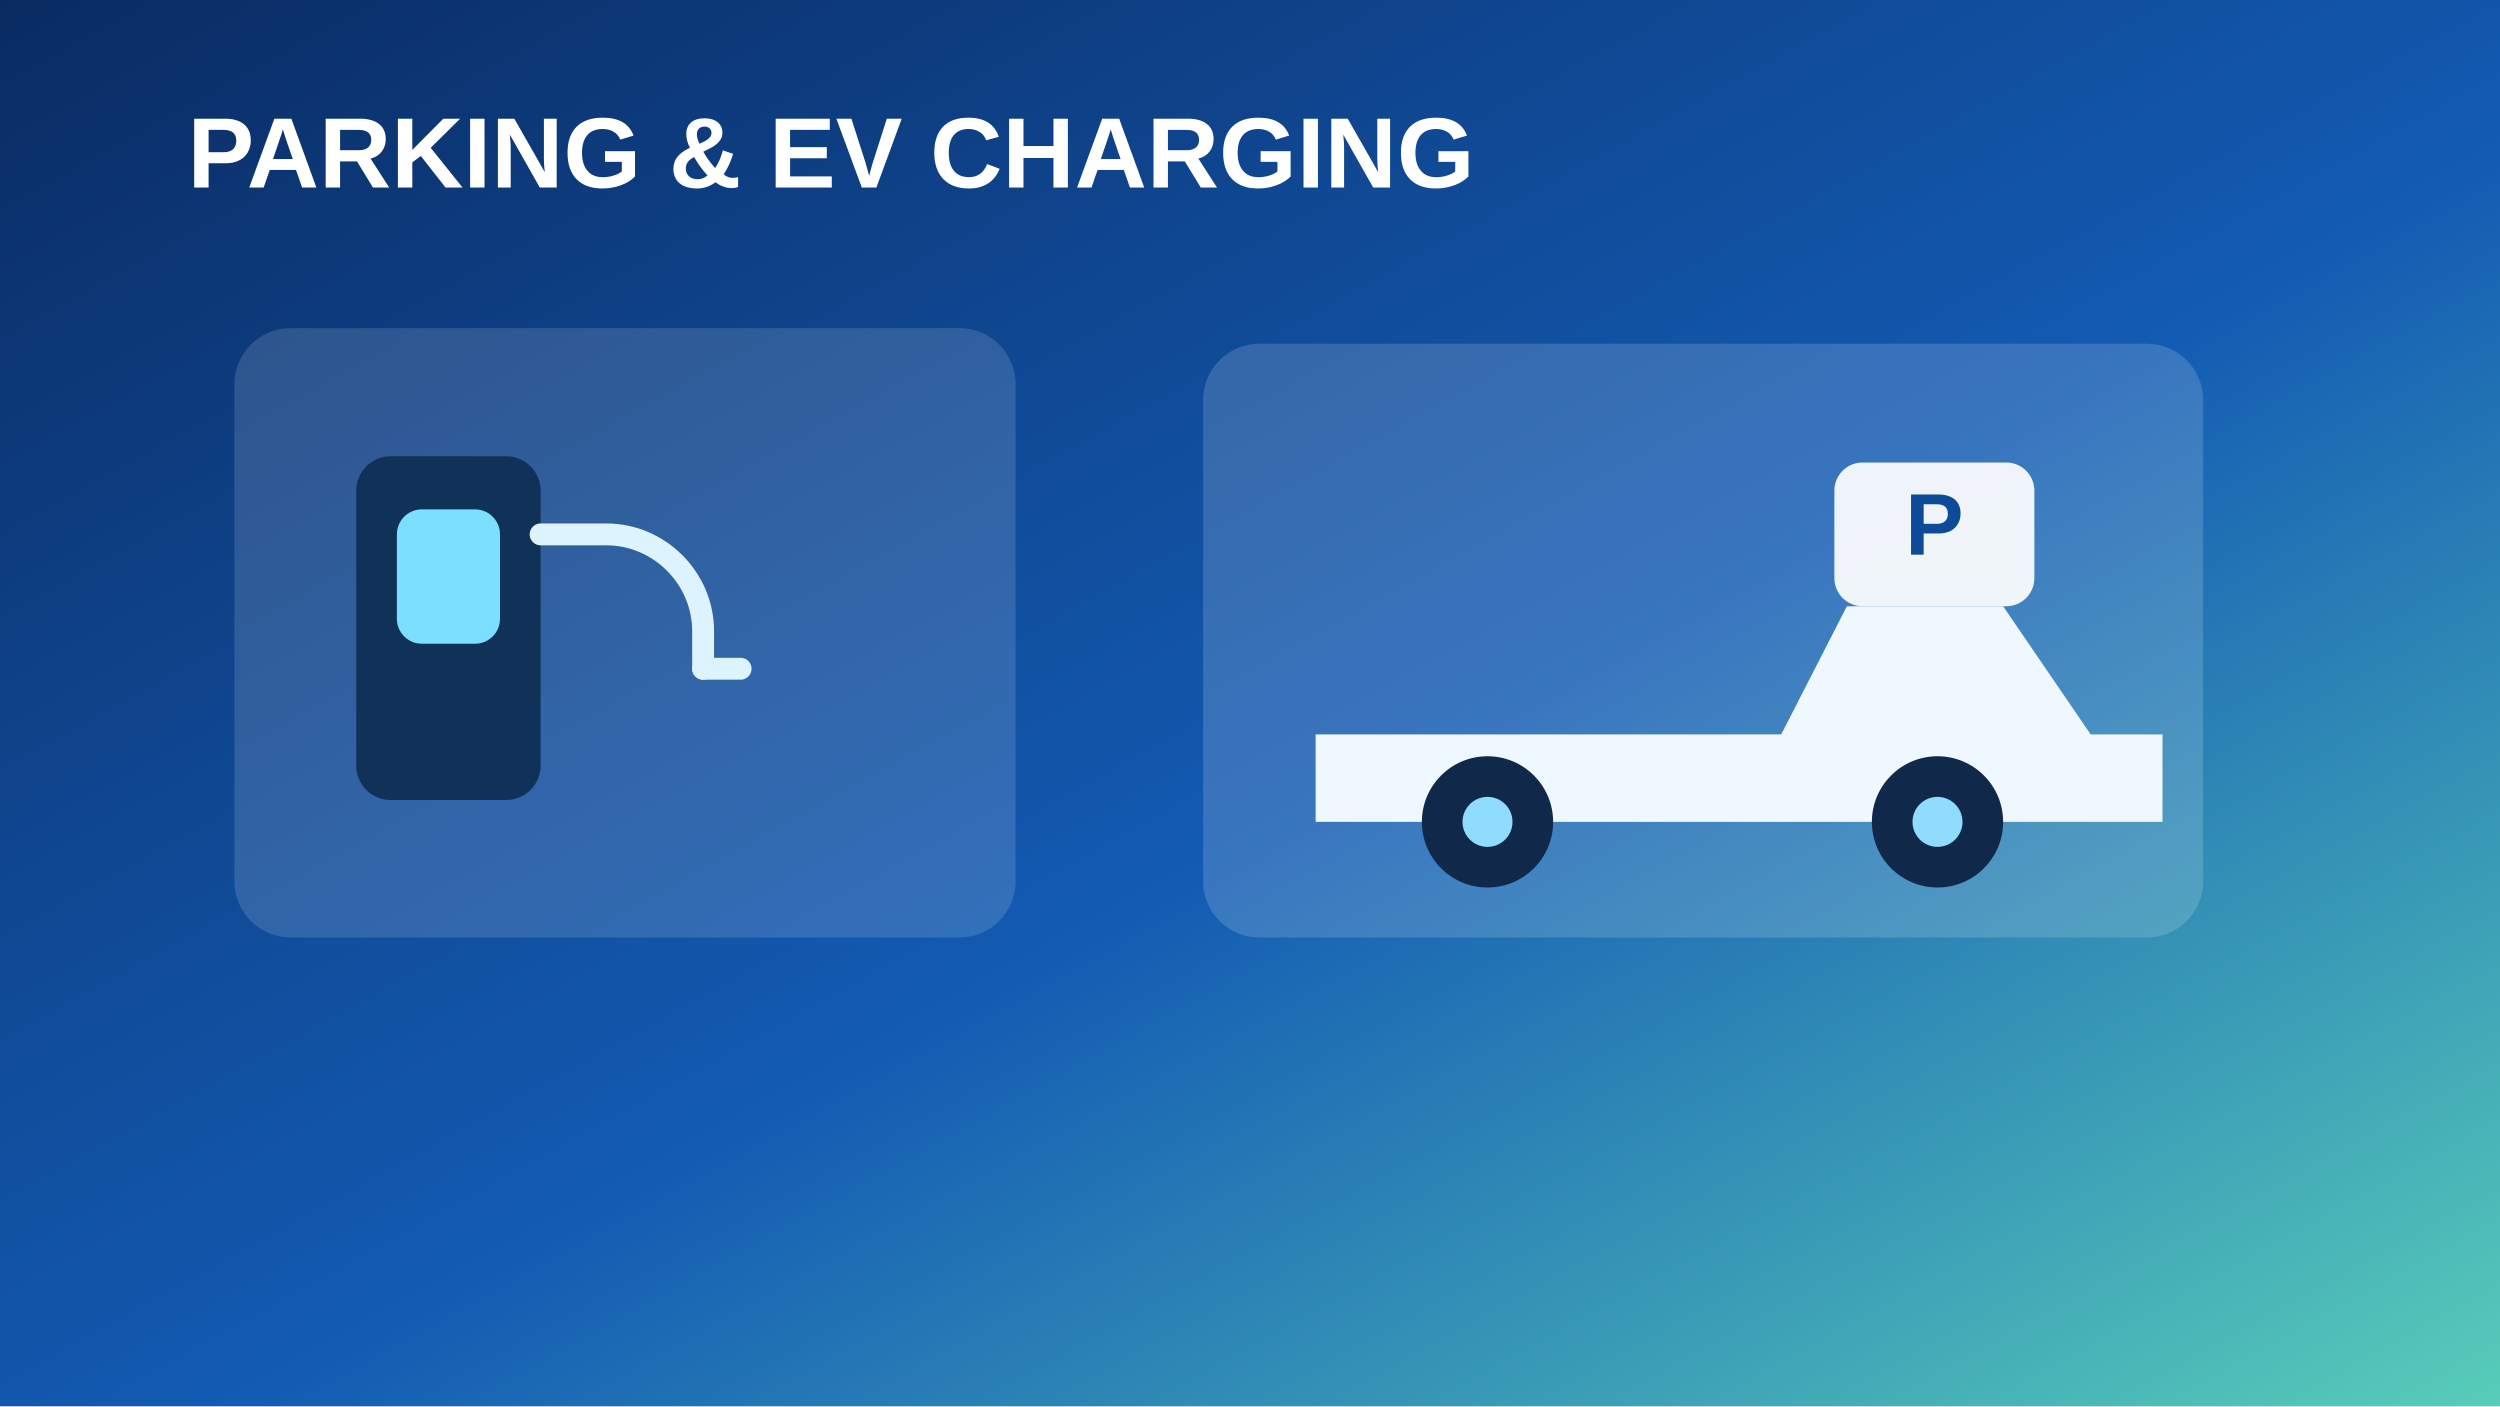
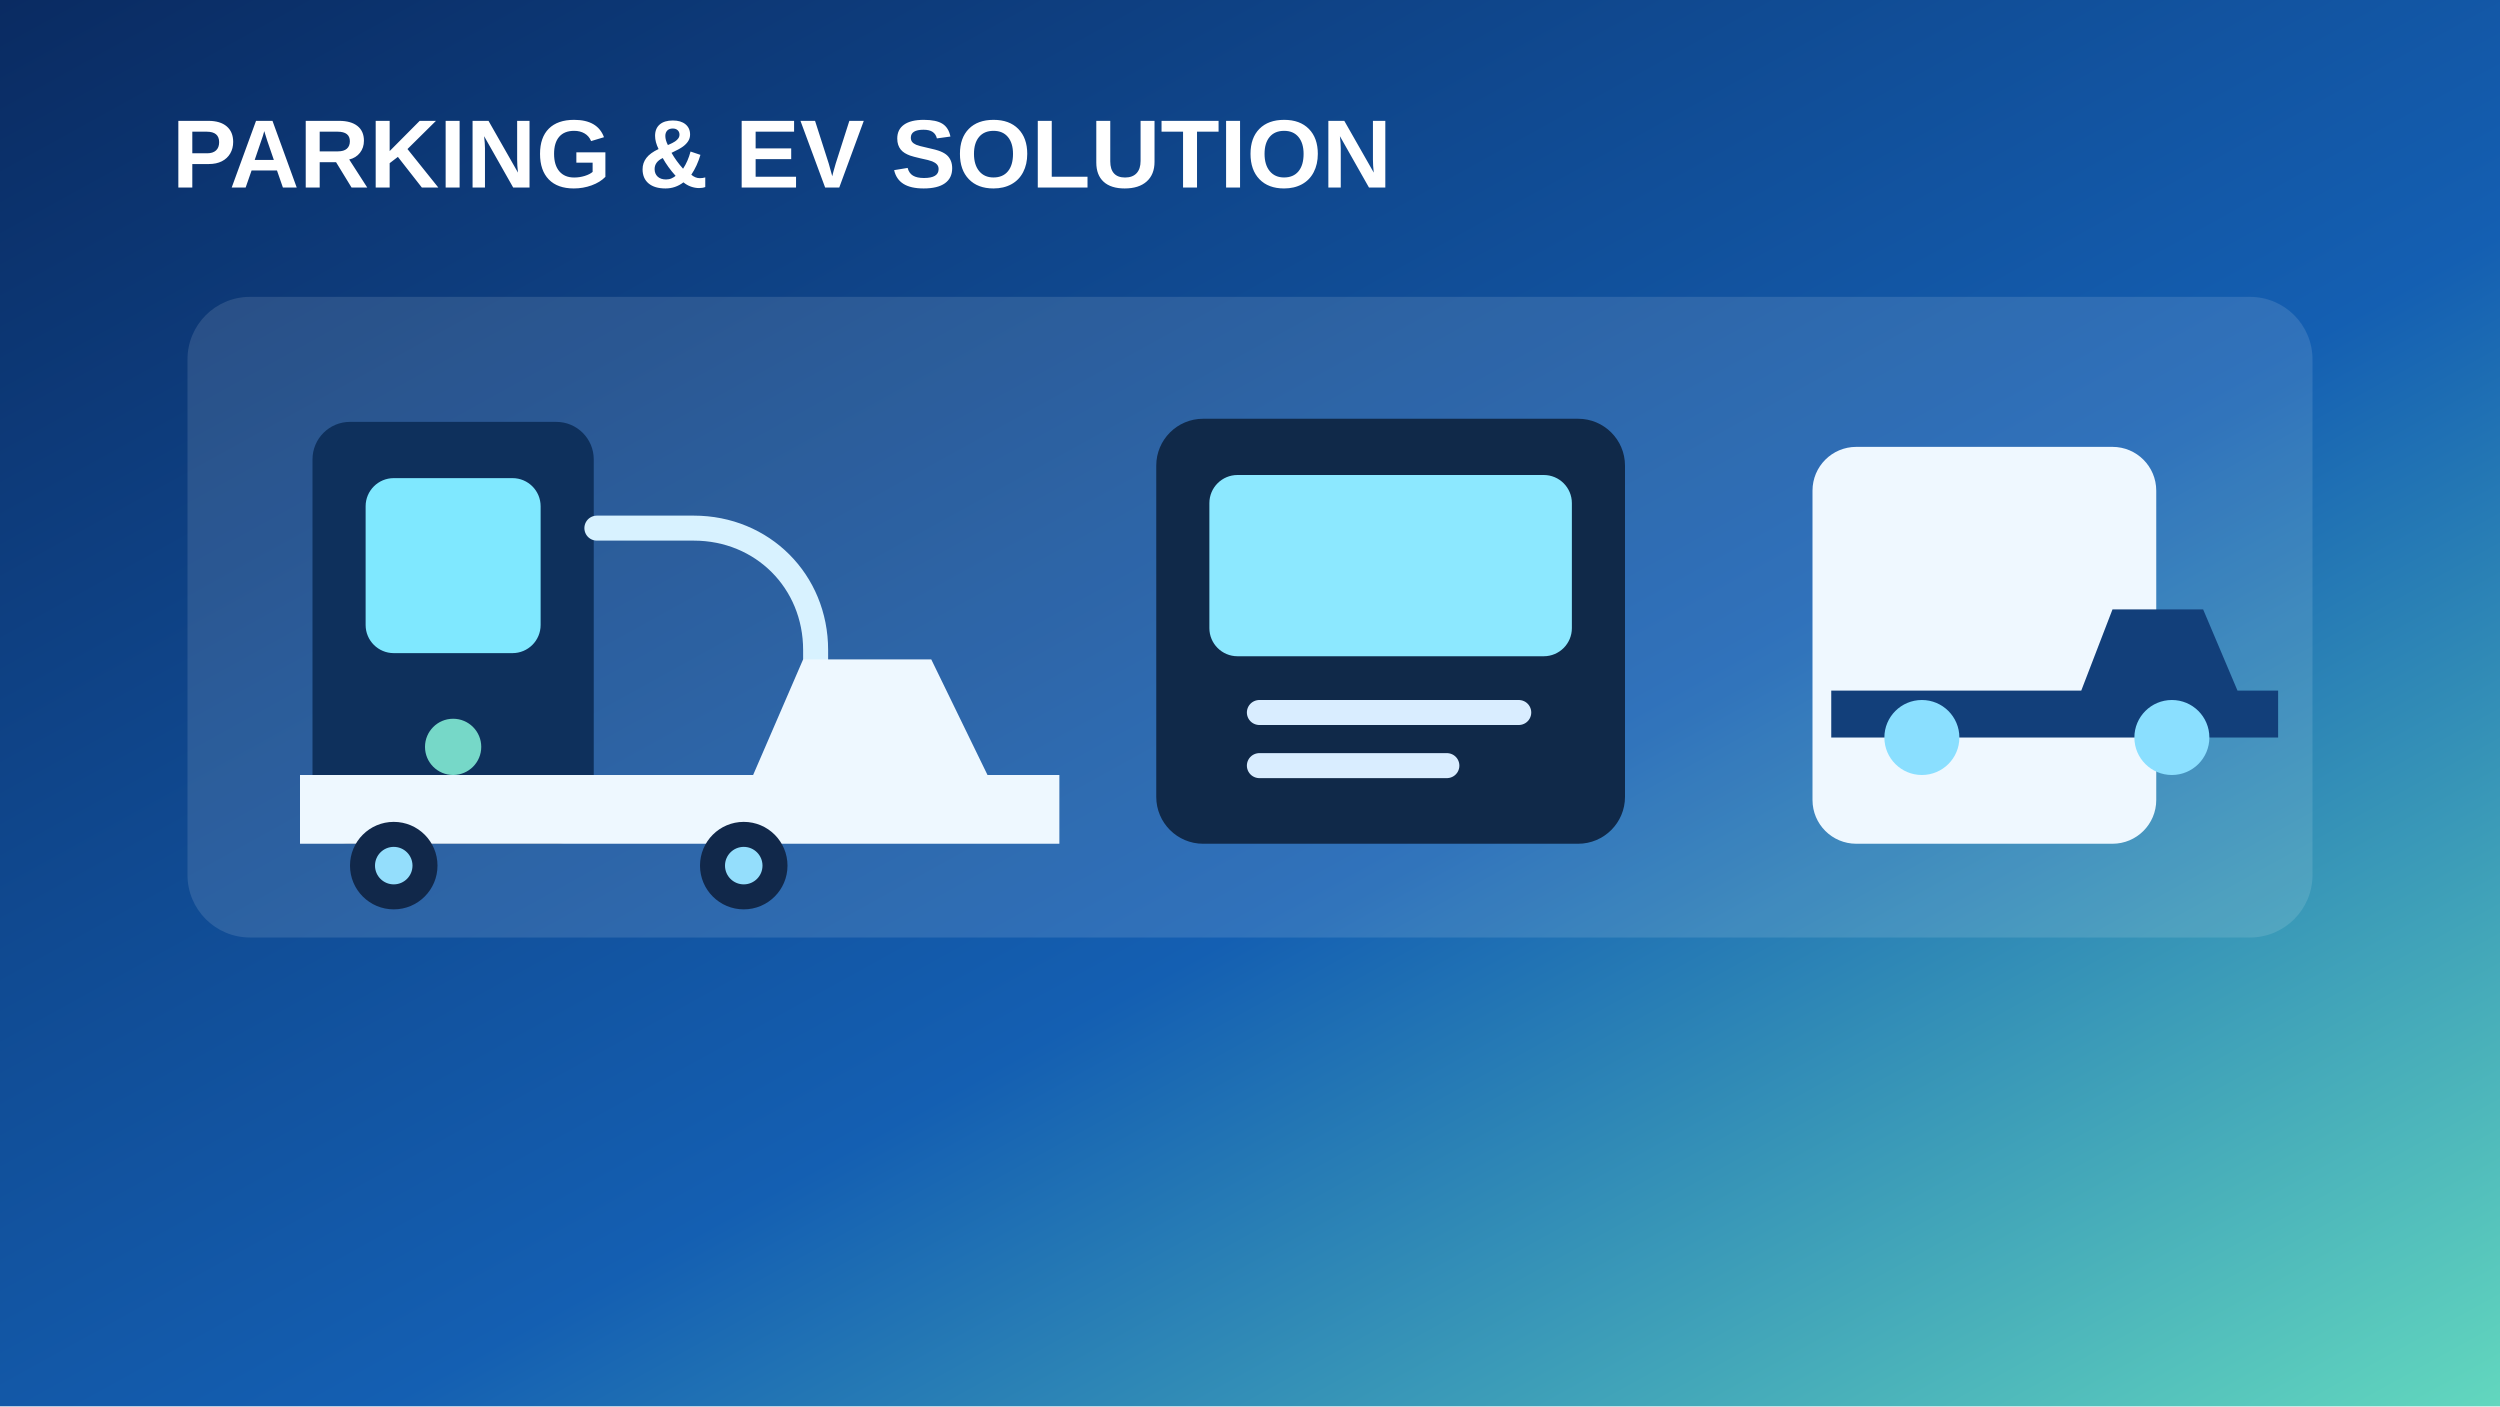
- <svg xmlns="http://www.w3.org/2000/svg" viewBox="0 0 1600 900">
+ <svg xmlns="http://www.w3.org/2000/svg" viewBox="0 0 1600 900" role="img" aria-labelledby="title desc">
  <defs>
    <linearGradient id="g" x1="0" y1="0" x2="1" y2="1">
      <stop offset="0%" stop-color="#0a2b62" />
-       <stop offset="55%" stop-color="#135bb3" />
-       <stop offset="100%" stop-color="#58cdb9" />
+       <stop offset="58%" stop-color="#145fb2" />
+       <stop offset="100%" stop-color="#62d7be" />
    </linearGradient>
  </defs>
  <rect width="1600" height="900" fill="url(#g)" />
-   <rect x="150" y="210" width="500" height="390" rx="36" fill="#ffffff" opacity="0.14" />
-   <rect x="228" y="292" width="118" height="220" rx="22" fill="#103259" />
-   <rect x="254" y="326" width="66" height="86" rx="16" fill="#7ddfff" />
-   <path d="M346 342h42c34 0 62 28 62 62v24" fill="none" stroke="#ddf4ff" stroke-width="14" stroke-linecap="round" />
-   <path d="M450 428h24" fill="none" stroke="#ddf4ff" stroke-width="14" stroke-linecap="round" />
-   <g transform="translate(770 220)">
-     <rect width="640" height="380" rx="36" fill="#ffffff" opacity="0.16" />
-     <path d="M120 250h250l42-82h100l56 82h46v56H72v-56h48z" fill="#eff8ff" />
-     <circle cx="182" cy="306" r="42" fill="#10284a" />
-     <circle cx="470" cy="306" r="42" fill="#10284a" />
-     <circle cx="182" cy="306" r="16" fill="#8fdcff" />
-     <circle cx="470" cy="306" r="16" fill="#8fdcff" />
-     <rect x="404" y="76" width="128" height="92" rx="18" fill="#ffffff" opacity="0.92" />
-     <text x="468" y="135" text-anchor="middle" fill="#0d4a97" font-size="56" font-family="Arial" font-weight="700">P</text>
+   <g transform="translate(120 190)">
+     <rect x="0" y="0" width="1360" height="410" rx="40" fill="#ffffff" opacity="0.12" />
+     <rect x="80" y="80" width="180" height="270" rx="24" fill="#0e305c" />
+     <rect x="114" y="116" width="112" height="112" rx="18" fill="#7fe8ff" />
+     <circle cx="170" cy="288" r="18" fill="#76d8c8" />
+     <path d="M262 148h62c44 0 78 34 78 78v28" fill="none" stroke="#d8f2ff" stroke-width="16" stroke-linecap="round" />
+     <path d="M402 252l28 0" stroke="#d8f2ff" stroke-width="16" stroke-linecap="round" />
+     <path d="M110 306h252l32-74h82l36 74h46v44H72v-44h38z" fill="#eef8ff" />
+     <circle cx="132" cy="364" r="28" fill="#11284a" />
+     <circle cx="132" cy="364" r="12" fill="#94defc" />
+     <circle cx="356" cy="364" r="28" fill="#11284a" />
+     <circle cx="356" cy="364" r="12" fill="#94defc" />
+     <rect x="620" y="78" width="300" height="272" rx="30" fill="#102949" />
+     <rect x="654" y="114" width="232" height="116" rx="18" fill="#8ce8ff" />
+     <path d="M686 266h166M686 300h120" stroke="#d9edff" stroke-width="16" stroke-linecap="round" />
+     <rect x="1040" y="96" width="220" height="254" rx="28" fill="#eff8ff" />
+     <path d="M1080 252h132l20-52h58l22 52h26v30h-286v-30h28z" fill="#123f7a" />
+     <circle cx="1110" cy="282" r="24" fill="#8adfff" />
+     <circle cx="1270" cy="282" r="24" fill="#8adfff" />
  </g>
-   <text x="120" y="120" fill="#ffffff" font-size="64" font-family="Arial" font-weight="700">PARKING &amp; EV CHARGING</text>
+   <text x="110" y="120" fill="#ffffff" font-size="62" font-family="Arial" font-weight="700">PARKING &amp; EV SOLUTION</text>
</svg>
